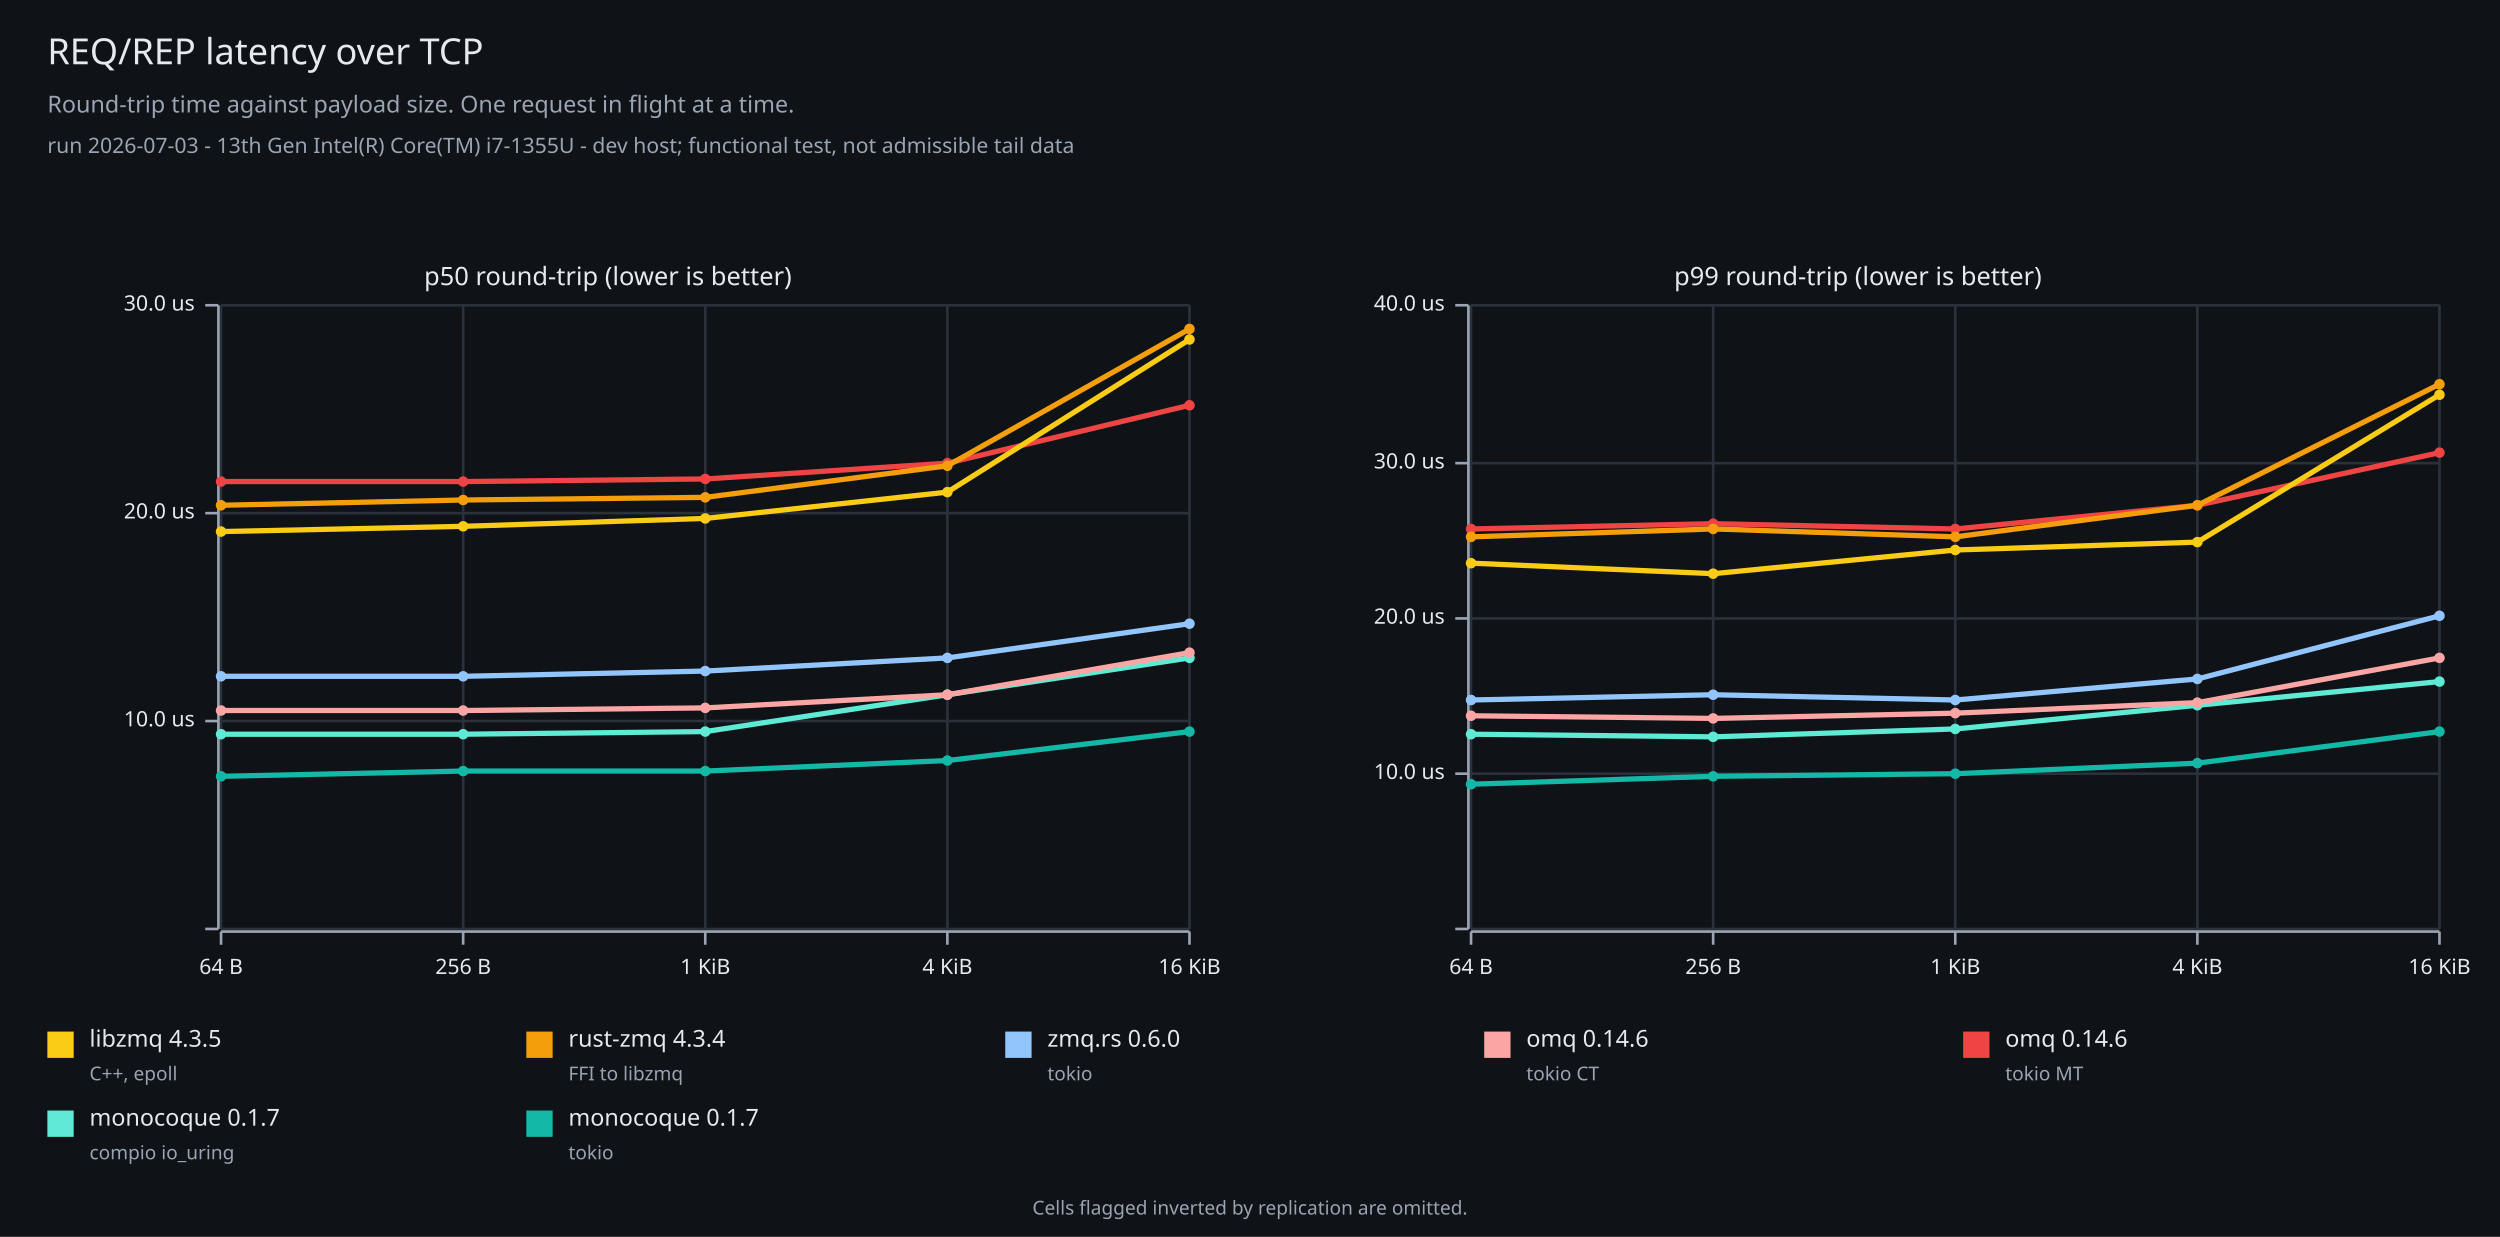
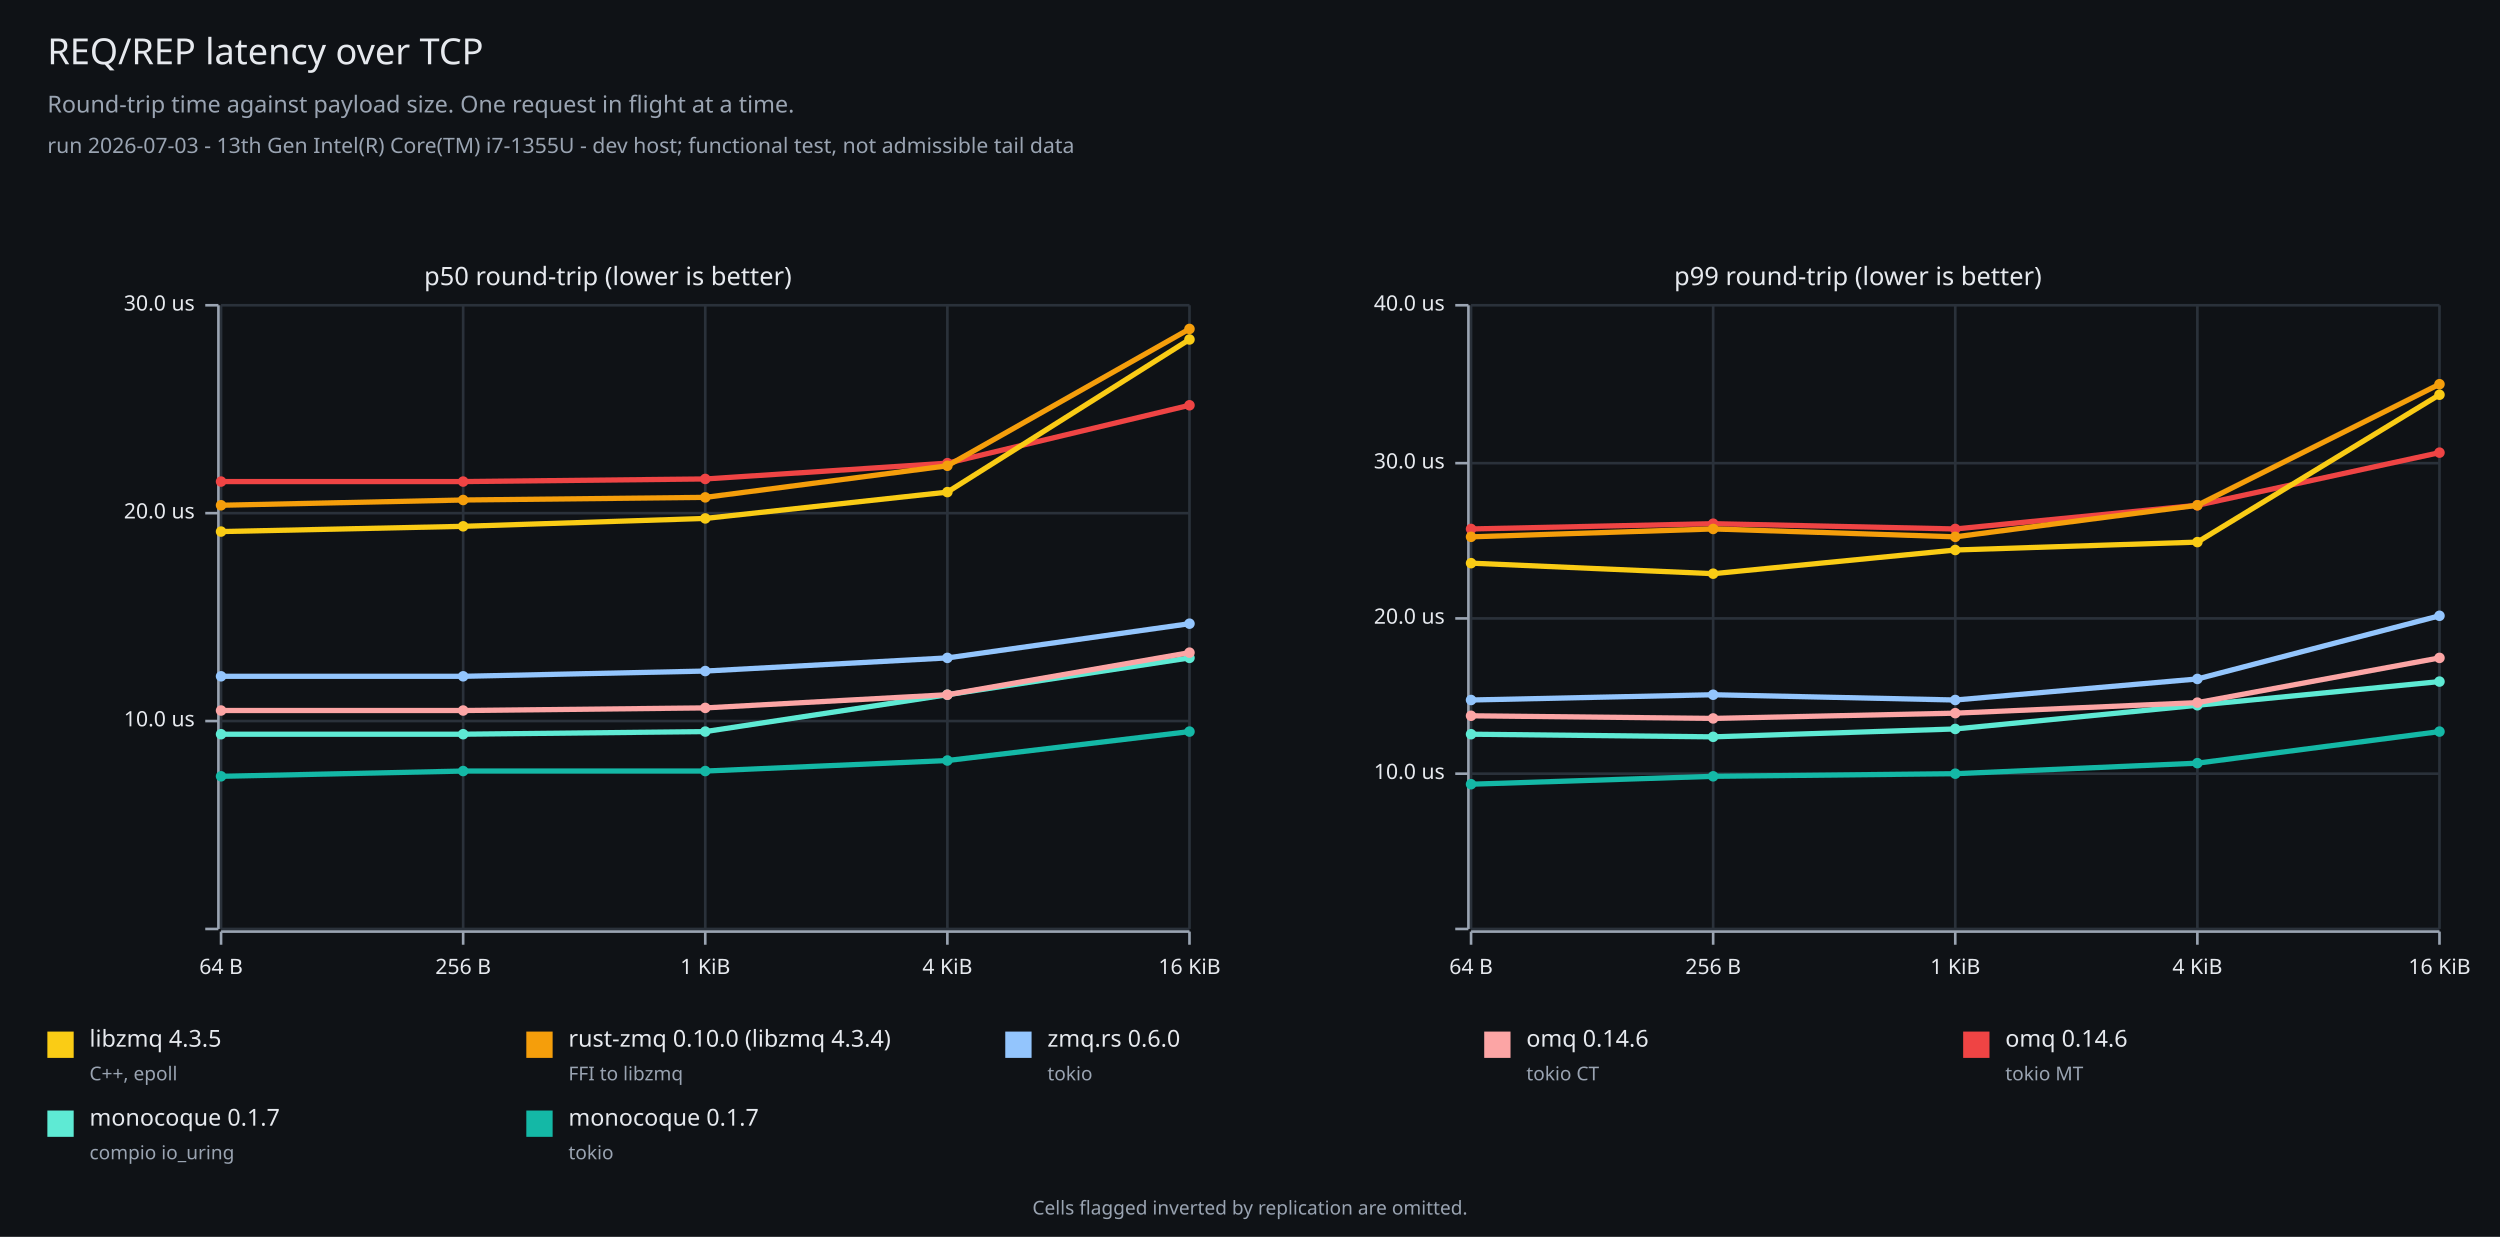
<svg xmlns="http://www.w3.org/2000/svg" width="950" height="470" viewBox="0 0 950 470">
  <rect x="0" y="0" width="950" height="470" opacity="1" fill="#0F1216" stroke="none" />
  <text x="18" y="14" dy="0.76em" text-anchor="start" font-family="sans-serif" font-size="13.71" opacity="1" fill="#E6E9EE">
REQ/REP latency over TCP
</text>
  <text x="18" y="36" dy="0.76em" text-anchor="start" font-family="sans-serif" font-size="8.871" opacity="1" fill="#9AA4B2">
Round-trip time against payload size. One request in flight at a time.
</text>
  <text x="18" y="52" dy="0.76em" text-anchor="start" font-family="sans-serif" font-size="8.065" opacity="1" fill="#9AA4B2">
run 2026-07-03 - 13th Gen Intel(R) Core(TM) i7-1355U - dev host; functional test, not admissible tail data
</text>
  <text x="231" y="101" dy="0.76em" text-anchor="middle" font-family="sans-serif" font-size="9.677" opacity="1" fill="#E6E9EE">
p50 round-trip (lower is better)
</text>
  <line opacity="1" stroke="#2A313A" stroke-width="1" x1="84" y1="353" x2="84" y2="116" />
  <line opacity="1" stroke="#2A313A" stroke-width="1" x1="176" y1="353" x2="176" y2="116" />
  <line opacity="1" stroke="#2A313A" stroke-width="1" x1="268" y1="353" x2="268" y2="116" />
  <line opacity="1" stroke="#2A313A" stroke-width="1" x1="360" y1="353" x2="360" y2="116" />
  <line opacity="1" stroke="#2A313A" stroke-width="1" x1="452" y1="353" x2="452" y2="116" />
  <line opacity="1" stroke="#2A313A" stroke-width="1" x1="84" y1="353" x2="452" y2="353" />
  <line opacity="1" stroke="#2A313A" stroke-width="1" x1="84" y1="274" x2="452" y2="274" />
  <line opacity="1" stroke="#2A313A" stroke-width="1" x1="84" y1="195" x2="452" y2="195" />
  <line opacity="1" stroke="#2A313A" stroke-width="1" x1="84" y1="116" x2="452" y2="116" />
  <polyline fill="none" opacity="1" stroke="#9AA4B2" stroke-width="1" points="83,116 83,353 " />
  <text x="74" y="353" dy="0.5ex" text-anchor="end" font-family="sans-serif" font-size="8.065" opacity="1" fill="#E6E9EE">

</text>
  <polyline fill="none" opacity="1" stroke="#9AA4B2" stroke-width="1" points="78,353 83,353 " />
  <text x="74" y="274" dy="0.5ex" text-anchor="end" font-family="sans-serif" font-size="8.065" opacity="1" fill="#E6E9EE">
10.0 us
</text>
  <polyline fill="none" opacity="1" stroke="#9AA4B2" stroke-width="1" points="78,274 83,274 " />
  <text x="74" y="195" dy="0.5ex" text-anchor="end" font-family="sans-serif" font-size="8.065" opacity="1" fill="#E6E9EE">
20.0 us
</text>
  <polyline fill="none" opacity="1" stroke="#9AA4B2" stroke-width="1" points="78,195 83,195 " />
  <text x="74" y="116" dy="0.5ex" text-anchor="end" font-family="sans-serif" font-size="8.065" opacity="1" fill="#E6E9EE">
30.0 us
</text>
  <polyline fill="none" opacity="1" stroke="#9AA4B2" stroke-width="1" points="78,116 83,116 " />
  <polyline fill="none" opacity="1" stroke="#9AA4B2" stroke-width="1" points="84,354 452,354 " />
  <text x="84" y="364" dy="0.76em" text-anchor="middle" font-family="sans-serif" font-size="8.065" opacity="1" fill="#E6E9EE">
64 B
</text>
  <polyline fill="none" opacity="1" stroke="#9AA4B2" stroke-width="1" points="84,354 84,359 " />
  <text x="176" y="364" dy="0.76em" text-anchor="middle" font-family="sans-serif" font-size="8.065" opacity="1" fill="#E6E9EE">
256 B
</text>
  <polyline fill="none" opacity="1" stroke="#9AA4B2" stroke-width="1" points="176,354 176,359 " />
  <text x="268" y="364" dy="0.76em" text-anchor="middle" font-family="sans-serif" font-size="8.065" opacity="1" fill="#E6E9EE">
1 KiB
</text>
  <polyline fill="none" opacity="1" stroke="#9AA4B2" stroke-width="1" points="268,354 268,359 " />
  <text x="360" y="364" dy="0.76em" text-anchor="middle" font-family="sans-serif" font-size="8.065" opacity="1" fill="#E6E9EE">
4 KiB
</text>
  <polyline fill="none" opacity="1" stroke="#9AA4B2" stroke-width="1" points="360,354 360,359 " />
  <text x="452" y="364" dy="0.76em" text-anchor="middle" font-family="sans-serif" font-size="8.065" opacity="1" fill="#E6E9EE">
16 KiB
</text>
  <polyline fill="none" opacity="1" stroke="#9AA4B2" stroke-width="1" points="452,354 452,359 " />
  <polyline fill="none" opacity="1" stroke="#14B8A6" stroke-width="2" points="84,295 176,293 268,293 360,289 452,278 " />
  <circle cx="84" cy="295" r="2" opacity="1" fill="#14B8A6" stroke="none" stroke-width="1" />
  <circle cx="176" cy="293" r="2" opacity="1" fill="#14B8A6" stroke="none" stroke-width="1" />
  <circle cx="268" cy="293" r="2" opacity="1" fill="#14B8A6" stroke="none" stroke-width="1" />
  <circle cx="360" cy="289" r="2" opacity="1" fill="#14B8A6" stroke="none" stroke-width="1" />
  <circle cx="452" cy="278" r="2" opacity="1" fill="#14B8A6" stroke="none" stroke-width="1" />
  <polyline fill="none" opacity="1" stroke="#5EEAD4" stroke-width="2" points="84,279 176,279 268,278 360,264 452,250 " />
  <circle cx="84" cy="279" r="2" opacity="1" fill="#5EEAD4" stroke="none" stroke-width="1" />
  <circle cx="176" cy="279" r="2" opacity="1" fill="#5EEAD4" stroke="none" stroke-width="1" />
  <circle cx="268" cy="278" r="2" opacity="1" fill="#5EEAD4" stroke="none" stroke-width="1" />
  <circle cx="360" cy="264" r="2" opacity="1" fill="#5EEAD4" stroke="none" stroke-width="1" />
  <circle cx="452" cy="250" r="2" opacity="1" fill="#5EEAD4" stroke="none" stroke-width="1" />
  <polyline fill="none" opacity="1" stroke="#EF4444" stroke-width="2" points="84,183 176,183 268,182 360,176 452,154 " />
  <circle cx="84" cy="183" r="2" opacity="1" fill="#EF4444" stroke="none" stroke-width="1" />
  <circle cx="176" cy="183" r="2" opacity="1" fill="#EF4444" stroke="none" stroke-width="1" />
  <circle cx="268" cy="182" r="2" opacity="1" fill="#EF4444" stroke="none" stroke-width="1" />
  <circle cx="360" cy="176" r="2" opacity="1" fill="#EF4444" stroke="none" stroke-width="1" />
  <circle cx="452" cy="154" r="2" opacity="1" fill="#EF4444" stroke="none" stroke-width="1" />
  <polyline fill="none" opacity="1" stroke="#FCA5A5" stroke-width="2" points="84,270 176,270 268,269 360,264 452,248 " />
  <circle cx="84" cy="270" r="2" opacity="1" fill="#FCA5A5" stroke="none" stroke-width="1" />
  <circle cx="176" cy="270" r="2" opacity="1" fill="#FCA5A5" stroke="none" stroke-width="1" />
  <circle cx="268" cy="269" r="2" opacity="1" fill="#FCA5A5" stroke="none" stroke-width="1" />
  <circle cx="360" cy="264" r="2" opacity="1" fill="#FCA5A5" stroke="none" stroke-width="1" />
  <circle cx="452" cy="248" r="2" opacity="1" fill="#FCA5A5" stroke="none" stroke-width="1" />
  <polyline fill="none" opacity="1" stroke="#93C5FD" stroke-width="2" points="84,257 176,257 268,255 360,250 452,237 " />
  <circle cx="84" cy="257" r="2" opacity="1" fill="#93C5FD" stroke="none" stroke-width="1" />
  <circle cx="176" cy="257" r="2" opacity="1" fill="#93C5FD" stroke="none" stroke-width="1" />
  <circle cx="268" cy="255" r="2" opacity="1" fill="#93C5FD" stroke="none" stroke-width="1" />
  <circle cx="360" cy="250" r="2" opacity="1" fill="#93C5FD" stroke="none" stroke-width="1" />
  <circle cx="452" cy="237" r="2" opacity="1" fill="#93C5FD" stroke="none" stroke-width="1" />
  <polyline fill="none" opacity="1" stroke="#F59E0B" stroke-width="2" points="84,192 176,190 268,189 360,177 452,125 " />
  <circle cx="84" cy="192" r="2" opacity="1" fill="#F59E0B" stroke="none" stroke-width="1" />
  <circle cx="176" cy="190" r="2" opacity="1" fill="#F59E0B" stroke="none" stroke-width="1" />
  <circle cx="268" cy="189" r="2" opacity="1" fill="#F59E0B" stroke="none" stroke-width="1" />
  <circle cx="360" cy="177" r="2" opacity="1" fill="#F59E0B" stroke="none" stroke-width="1" />
  <circle cx="452" cy="125" r="2" opacity="1" fill="#F59E0B" stroke="none" stroke-width="1" />
  <polyline fill="none" opacity="1" stroke="#FACC15" stroke-width="2" points="84,202 176,200 268,197 360,187 452,129 " />
  <circle cx="84" cy="202" r="2" opacity="1" fill="#FACC15" stroke="none" stroke-width="1" />
  <circle cx="176" cy="200" r="2" opacity="1" fill="#FACC15" stroke="none" stroke-width="1" />
  <circle cx="268" cy="197" r="2" opacity="1" fill="#FACC15" stroke="none" stroke-width="1" />
  <circle cx="360" cy="187" r="2" opacity="1" fill="#FACC15" stroke="none" stroke-width="1" />
  <circle cx="452" cy="129" r="2" opacity="1" fill="#FACC15" stroke="none" stroke-width="1" />
  <text x="706" y="101" dy="0.76em" text-anchor="middle" font-family="sans-serif" font-size="9.677" opacity="1" fill="#E6E9EE">
p99 round-trip (lower is better)
</text>
  <line opacity="1" stroke="#2A313A" stroke-width="1" x1="559" y1="353" x2="559" y2="116" />
  <line opacity="1" stroke="#2A313A" stroke-width="1" x1="651" y1="353" x2="651" y2="116" />
  <line opacity="1" stroke="#2A313A" stroke-width="1" x1="743" y1="353" x2="743" y2="116" />
  <line opacity="1" stroke="#2A313A" stroke-width="1" x1="835" y1="353" x2="835" y2="116" />
  <line opacity="1" stroke="#2A313A" stroke-width="1" x1="927" y1="353" x2="927" y2="116" />
  <line opacity="1" stroke="#2A313A" stroke-width="1" x1="559" y1="353" x2="927" y2="353" />
  <line opacity="1" stroke="#2A313A" stroke-width="1" x1="559" y1="294" x2="927" y2="294" />
  <line opacity="1" stroke="#2A313A" stroke-width="1" x1="559" y1="235" x2="927" y2="235" />
  <line opacity="1" stroke="#2A313A" stroke-width="1" x1="559" y1="176" x2="927" y2="176" />
  <line opacity="1" stroke="#2A313A" stroke-width="1" x1="559" y1="116" x2="927" y2="116" />
  <polyline fill="none" opacity="1" stroke="#9AA4B2" stroke-width="1" points="558,116 558,353 " />
  <text x="549" y="353" dy="0.5ex" text-anchor="end" font-family="sans-serif" font-size="8.065" opacity="1" fill="#E6E9EE">

</text>
  <polyline fill="none" opacity="1" stroke="#9AA4B2" stroke-width="1" points="553,353 558,353 " />
  <text x="549" y="294" dy="0.5ex" text-anchor="end" font-family="sans-serif" font-size="8.065" opacity="1" fill="#E6E9EE">
10.0 us
</text>
  <polyline fill="none" opacity="1" stroke="#9AA4B2" stroke-width="1" points="553,294 558,294 " />
  <text x="549" y="235" dy="0.5ex" text-anchor="end" font-family="sans-serif" font-size="8.065" opacity="1" fill="#E6E9EE">
20.0 us
</text>
  <polyline fill="none" opacity="1" stroke="#9AA4B2" stroke-width="1" points="553,235 558,235 " />
  <text x="549" y="176" dy="0.5ex" text-anchor="end" font-family="sans-serif" font-size="8.065" opacity="1" fill="#E6E9EE">
30.0 us
</text>
  <polyline fill="none" opacity="1" stroke="#9AA4B2" stroke-width="1" points="553,176 558,176 " />
  <text x="549" y="116" dy="0.5ex" text-anchor="end" font-family="sans-serif" font-size="8.065" opacity="1" fill="#E6E9EE">
40.0 us
</text>
  <polyline fill="none" opacity="1" stroke="#9AA4B2" stroke-width="1" points="553,116 558,116 " />
  <polyline fill="none" opacity="1" stroke="#9AA4B2" stroke-width="1" points="559,354 927,354 " />
  <text x="559" y="364" dy="0.76em" text-anchor="middle" font-family="sans-serif" font-size="8.065" opacity="1" fill="#E6E9EE">
64 B
</text>
  <polyline fill="none" opacity="1" stroke="#9AA4B2" stroke-width="1" points="559,354 559,359 " />
  <text x="651" y="364" dy="0.76em" text-anchor="middle" font-family="sans-serif" font-size="8.065" opacity="1" fill="#E6E9EE">
256 B
</text>
  <polyline fill="none" opacity="1" stroke="#9AA4B2" stroke-width="1" points="651,354 651,359 " />
  <text x="743" y="364" dy="0.76em" text-anchor="middle" font-family="sans-serif" font-size="8.065" opacity="1" fill="#E6E9EE">
1 KiB
</text>
  <polyline fill="none" opacity="1" stroke="#9AA4B2" stroke-width="1" points="743,354 743,359 " />
  <text x="835" y="364" dy="0.76em" text-anchor="middle" font-family="sans-serif" font-size="8.065" opacity="1" fill="#E6E9EE">
4 KiB
</text>
  <polyline fill="none" opacity="1" stroke="#9AA4B2" stroke-width="1" points="835,354 835,359 " />
  <text x="927" y="364" dy="0.76em" text-anchor="middle" font-family="sans-serif" font-size="8.065" opacity="1" fill="#E6E9EE">
16 KiB
</text>
  <polyline fill="none" opacity="1" stroke="#9AA4B2" stroke-width="1" points="927,354 927,359 " />
  <polyline fill="none" opacity="1" stroke="#14B8A6" stroke-width="2" points="559,298 651,295 743,294 835,290 927,278 " />
  <circle cx="559" cy="298" r="2" opacity="1" fill="#14B8A6" stroke="none" stroke-width="1" />
  <circle cx="651" cy="295" r="2" opacity="1" fill="#14B8A6" stroke="none" stroke-width="1" />
  <circle cx="743" cy="294" r="2" opacity="1" fill="#14B8A6" stroke="none" stroke-width="1" />
  <circle cx="835" cy="290" r="2" opacity="1" fill="#14B8A6" stroke="none" stroke-width="1" />
  <circle cx="927" cy="278" r="2" opacity="1" fill="#14B8A6" stroke="none" stroke-width="1" />
  <polyline fill="none" opacity="1" stroke="#5EEAD4" stroke-width="2" points="559,279 651,280 743,277 835,268 927,259 " />
  <circle cx="559" cy="279" r="2" opacity="1" fill="#5EEAD4" stroke="none" stroke-width="1" />
  <circle cx="651" cy="280" r="2" opacity="1" fill="#5EEAD4" stroke="none" stroke-width="1" />
  <circle cx="743" cy="277" r="2" opacity="1" fill="#5EEAD4" stroke="none" stroke-width="1" />
  <circle cx="835" cy="268" r="2" opacity="1" fill="#5EEAD4" stroke="none" stroke-width="1" />
  <circle cx="927" cy="259" r="2" opacity="1" fill="#5EEAD4" stroke="none" stroke-width="1" />
  <polyline fill="none" opacity="1" stroke="#EF4444" stroke-width="2" points="559,201 651,199 743,201 835,192 927,172 " />
  <circle cx="559" cy="201" r="2" opacity="1" fill="#EF4444" stroke="none" stroke-width="1" />
  <circle cx="651" cy="199" r="2" opacity="1" fill="#EF4444" stroke="none" stroke-width="1" />
  <circle cx="743" cy="201" r="2" opacity="1" fill="#EF4444" stroke="none" stroke-width="1" />
  <circle cx="835" cy="192" r="2" opacity="1" fill="#EF4444" stroke="none" stroke-width="1" />
  <circle cx="927" cy="172" r="2" opacity="1" fill="#EF4444" stroke="none" stroke-width="1" />
  <polyline fill="none" opacity="1" stroke="#FCA5A5" stroke-width="2" points="559,272 651,273 743,271 835,267 927,250 " />
  <circle cx="559" cy="272" r="2" opacity="1" fill="#FCA5A5" stroke="none" stroke-width="1" />
  <circle cx="651" cy="273" r="2" opacity="1" fill="#FCA5A5" stroke="none" stroke-width="1" />
  <circle cx="743" cy="271" r="2" opacity="1" fill="#FCA5A5" stroke="none" stroke-width="1" />
  <circle cx="835" cy="267" r="2" opacity="1" fill="#FCA5A5" stroke="none" stroke-width="1" />
  <circle cx="927" cy="250" r="2" opacity="1" fill="#FCA5A5" stroke="none" stroke-width="1" />
  <polyline fill="none" opacity="1" stroke="#93C5FD" stroke-width="2" points="559,266 651,264 743,266 835,258 927,234 " />
  <circle cx="559" cy="266" r="2" opacity="1" fill="#93C5FD" stroke="none" stroke-width="1" />
  <circle cx="651" cy="264" r="2" opacity="1" fill="#93C5FD" stroke="none" stroke-width="1" />
  <circle cx="743" cy="266" r="2" opacity="1" fill="#93C5FD" stroke="none" stroke-width="1" />
  <circle cx="835" cy="258" r="2" opacity="1" fill="#93C5FD" stroke="none" stroke-width="1" />
  <circle cx="927" cy="234" r="2" opacity="1" fill="#93C5FD" stroke="none" stroke-width="1" />
  <polyline fill="none" opacity="1" stroke="#F59E0B" stroke-width="2" points="559,204 651,201 743,204 835,192 927,146 " />
  <circle cx="559" cy="204" r="2" opacity="1" fill="#F59E0B" stroke="none" stroke-width="1" />
  <circle cx="651" cy="201" r="2" opacity="1" fill="#F59E0B" stroke="none" stroke-width="1" />
  <circle cx="743" cy="204" r="2" opacity="1" fill="#F59E0B" stroke="none" stroke-width="1" />
  <circle cx="835" cy="192" r="2" opacity="1" fill="#F59E0B" stroke="none" stroke-width="1" />
  <circle cx="927" cy="146" r="2" opacity="1" fill="#F59E0B" stroke="none" stroke-width="1" />
  <polyline fill="none" opacity="1" stroke="#FACC15" stroke-width="2" points="559,214 651,218 743,209 835,206 927,150 " />
  <circle cx="559" cy="214" r="2" opacity="1" fill="#FACC15" stroke="none" stroke-width="1" />
  <circle cx="651" cy="218" r="2" opacity="1" fill="#FACC15" stroke="none" stroke-width="1" />
  <circle cx="743" cy="209" r="2" opacity="1" fill="#FACC15" stroke="none" stroke-width="1" />
  <circle cx="835" cy="206" r="2" opacity="1" fill="#FACC15" stroke="none" stroke-width="1" />
  <circle cx="927" cy="150" r="2" opacity="1" fill="#FACC15" stroke="none" stroke-width="1" />
  <rect x="18" y="392" width="10" height="10" opacity="1" fill="#FACC15" stroke="none" />
  <text x="34" y="391" dy="0.76em" text-anchor="start" font-family="sans-serif" font-size="8.871" opacity="1" fill="#E6E9EE">
libzmq 4.3.5
</text>
  <text x="34" y="405" dy="0.76em" text-anchor="start" font-family="sans-serif" font-size="7.258" opacity="1" fill="#9AA4B2">
C++, epoll
</text>
  <rect x="200" y="392" width="10" height="10" opacity="1" fill="#F59E0B" stroke="none" />
  <text x="216" y="391" dy="0.76em" text-anchor="start" font-family="sans-serif" font-size="8.871" opacity="1" fill="#E6E9EE">
- rust-zmq 4.3.4
+ rust-zmq 0.10.0 (libzmq 4.3.4)
</text>
  <text x="216" y="405" dy="0.76em" text-anchor="start" font-family="sans-serif" font-size="7.258" opacity="1" fill="#9AA4B2">
FFI to libzmq
</text>
  <rect x="382" y="392" width="10" height="10" opacity="1" fill="#93C5FD" stroke="none" />
  <text x="398" y="391" dy="0.76em" text-anchor="start" font-family="sans-serif" font-size="8.871" opacity="1" fill="#E6E9EE">
zmq.rs 0.6.0
</text>
  <text x="398" y="405" dy="0.76em" text-anchor="start" font-family="sans-serif" font-size="7.258" opacity="1" fill="#9AA4B2">
tokio
</text>
  <rect x="564" y="392" width="10" height="10" opacity="1" fill="#FCA5A5" stroke="none" />
  <text x="580" y="391" dy="0.76em" text-anchor="start" font-family="sans-serif" font-size="8.871" opacity="1" fill="#E6E9EE">
omq 0.14.6
</text>
  <text x="580" y="405" dy="0.76em" text-anchor="start" font-family="sans-serif" font-size="7.258" opacity="1" fill="#9AA4B2">
tokio CT
</text>
  <rect x="746" y="392" width="10" height="10" opacity="1" fill="#EF4444" stroke="none" />
  <text x="762" y="391" dy="0.76em" text-anchor="start" font-family="sans-serif" font-size="8.871" opacity="1" fill="#E6E9EE">
omq 0.14.6
</text>
  <text x="762" y="405" dy="0.76em" text-anchor="start" font-family="sans-serif" font-size="7.258" opacity="1" fill="#9AA4B2">
tokio MT
</text>
  <rect x="18" y="422" width="10" height="10" opacity="1" fill="#5EEAD4" stroke="none" />
  <text x="34" y="421" dy="0.76em" text-anchor="start" font-family="sans-serif" font-size="8.871" opacity="1" fill="#E6E9EE">
monocoque 0.1.7
</text>
  <text x="34" y="435" dy="0.76em" text-anchor="start" font-family="sans-serif" font-size="7.258" opacity="1" fill="#9AA4B2">
compio io_uring
</text>
  <rect x="200" y="422" width="10" height="10" opacity="1" fill="#14B8A6" stroke="none" />
  <text x="216" y="421" dy="0.76em" text-anchor="start" font-family="sans-serif" font-size="8.871" opacity="1" fill="#E6E9EE">
monocoque 0.1.7
</text>
  <text x="216" y="435" dy="0.76em" text-anchor="start" font-family="sans-serif" font-size="7.258" opacity="1" fill="#9AA4B2">
tokio
</text>
  <text x="475" y="456" dy="0.76em" text-anchor="middle" font-family="sans-serif" font-size="7.258" opacity="1" fill="#9AA4B2">
Cells flagged inverted by replication are omitted.
</text>
</svg>
